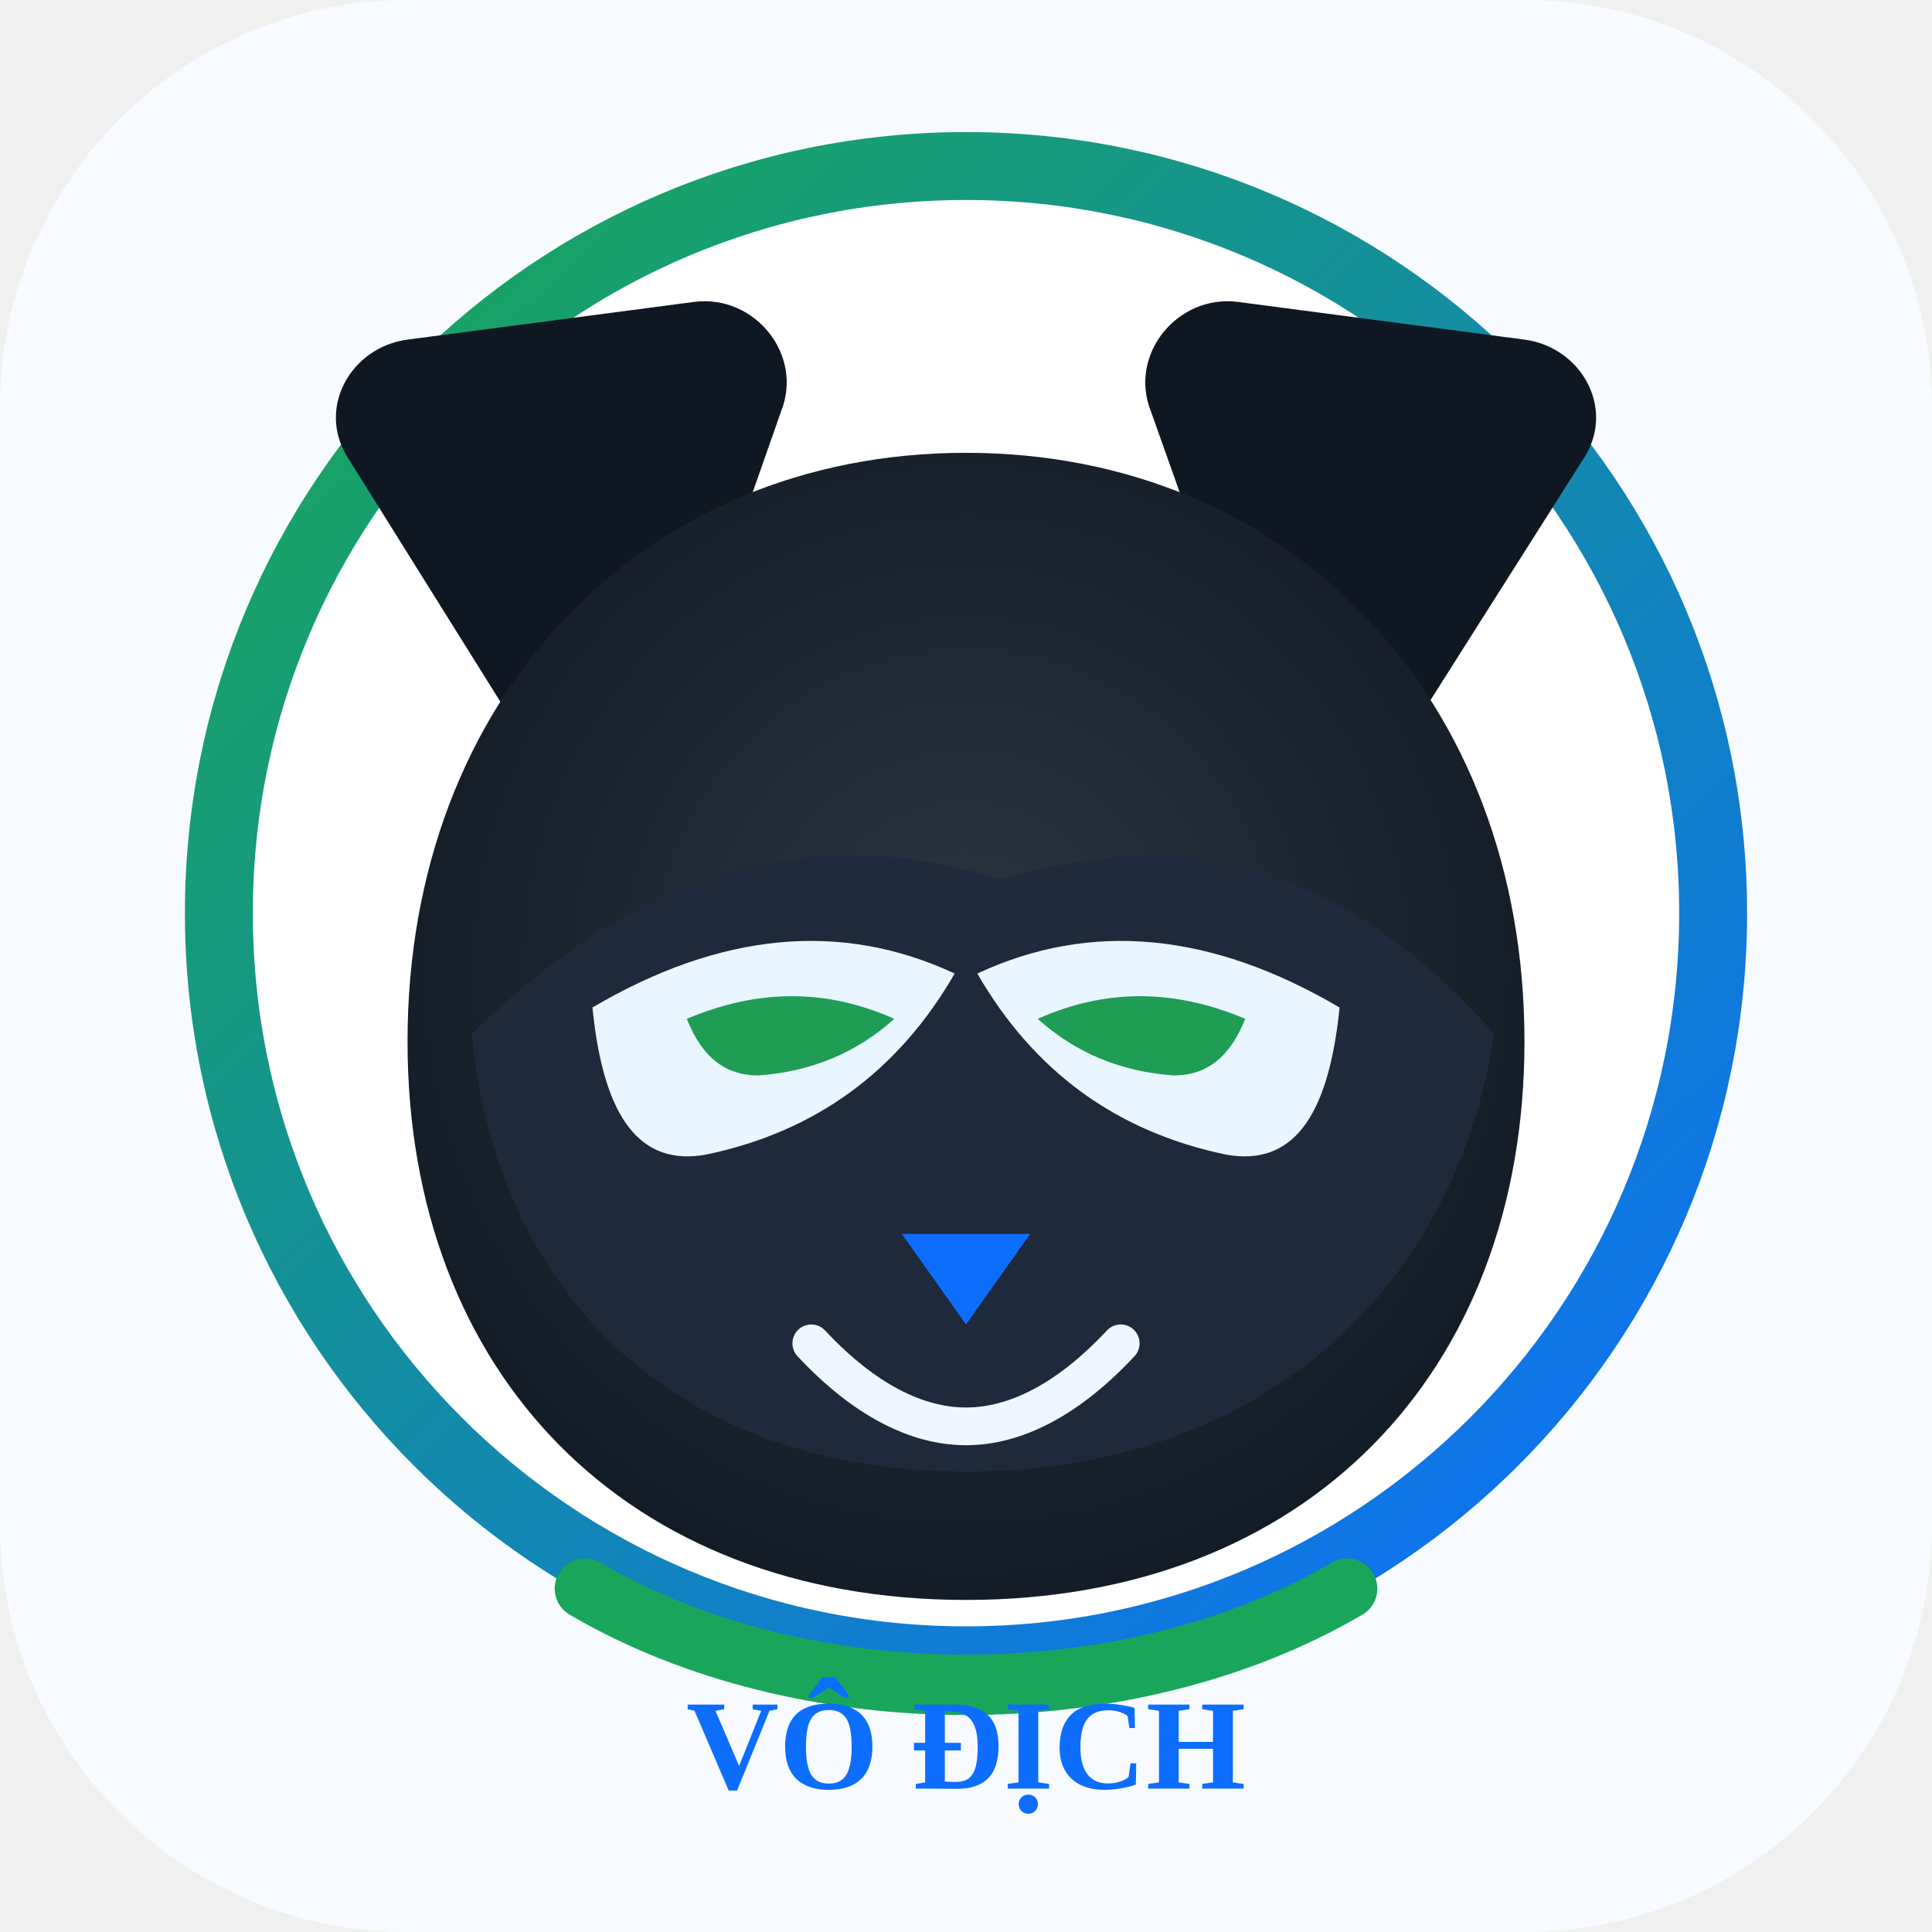
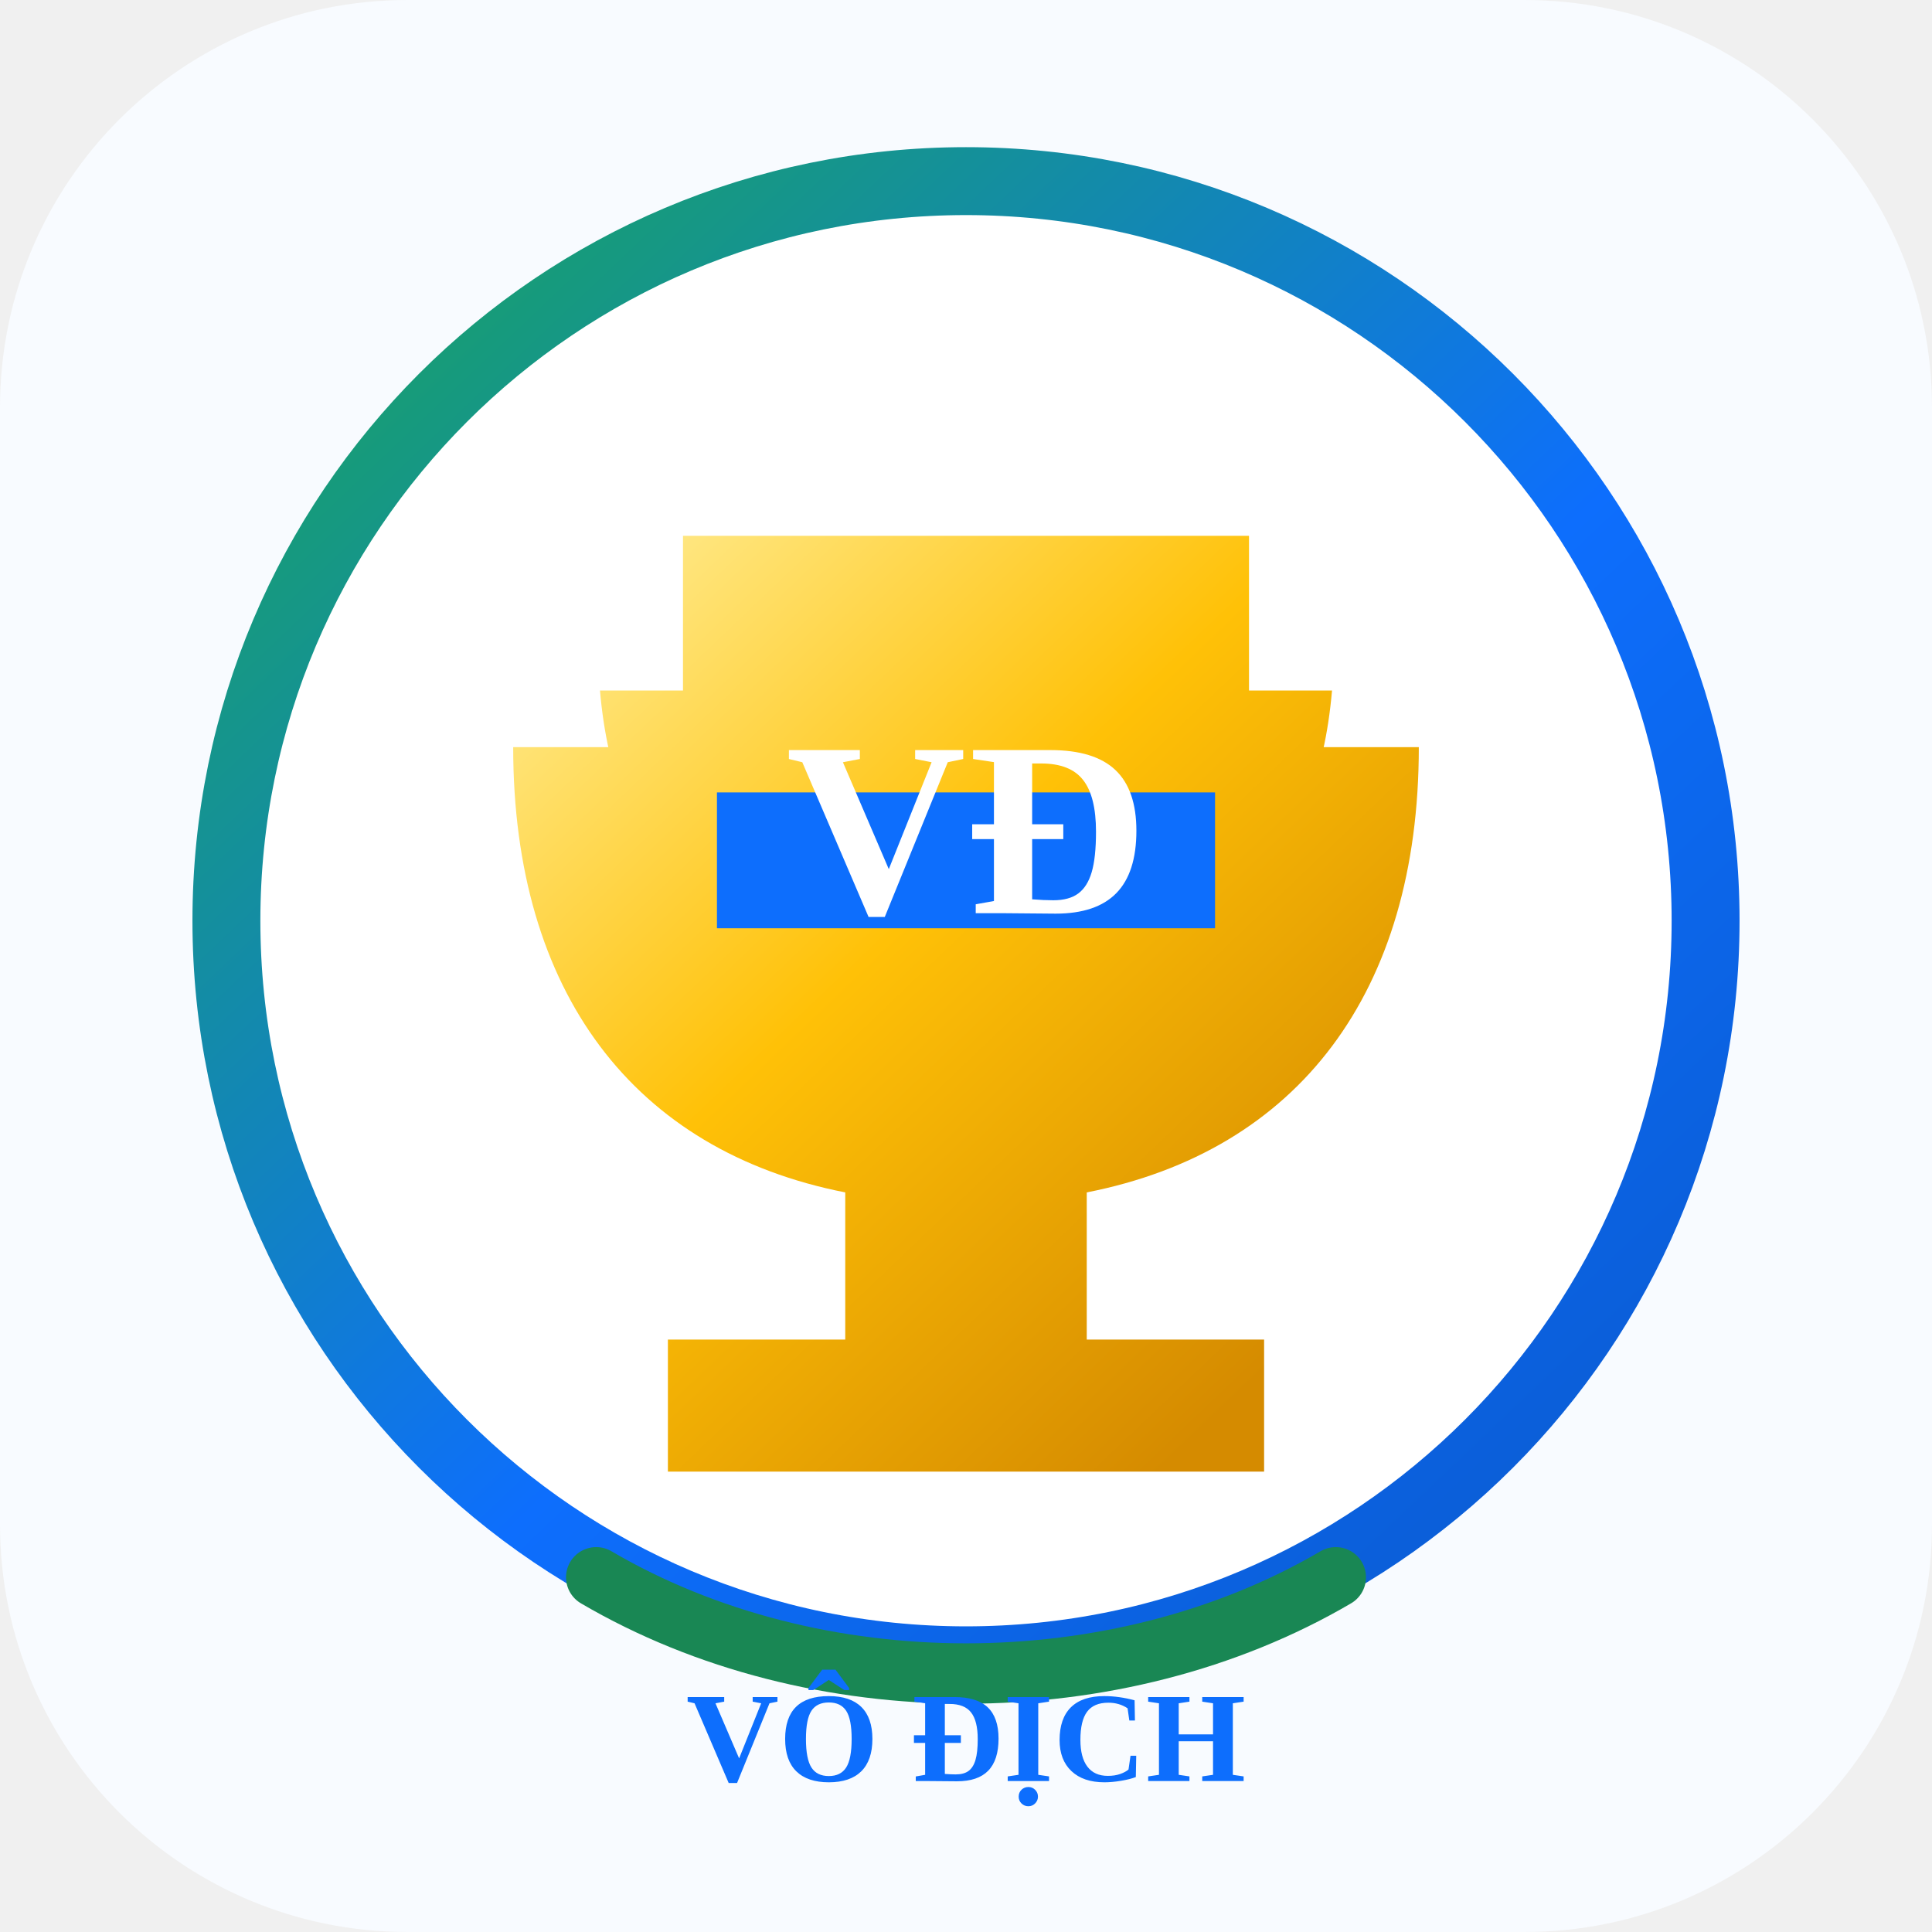
- <svg xmlns="http://www.w3.org/2000/svg" viewBox="0 0 512 512" role="img" aria-label="Logo con báo Vô Địch">
+ <svg xmlns="http://www.w3.org/2000/svg" viewBox="0 0 512 512" role="img" aria-label="Logo Vô Địch">
  <defs>
-     <linearGradient id="ring" x1="80" x2="432" y1="70" y2="438" gradientUnits="userSpaceOnUse">
+     <linearGradient id="bg" x1="70" x2="440" y1="60" y2="450" gradientUnits="userSpaceOnUse">
      <stop offset="0" stop-color="#19a65a" />
-       <stop offset="1" stop-color="#0d6efd" />
+       <stop offset=".55" stop-color="#0d6efd" />
+       <stop offset="1" stop-color="#0a58ca" />
    </linearGradient>
-     <radialGradient id="face" cx="50%" cy="45%" r="65%">
-       <stop offset="0" stop-color="#2c3442" />
-       <stop offset="1" stop-color="#0f1722" />
-     </radialGradient>
+     <linearGradient id="gold" x1="150" x2="360" y1="120" y2="340" gradientUnits="userSpaceOnUse">
+       <stop offset="0" stop-color="#fff2a6" />
+       <stop offset=".5" stop-color="#ffc107" />
+       <stop offset="1" stop-color="#d58b00" />
+     </linearGradient>
  </defs>
-   <rect width="512" height="512" rx="108" fill="#f7fbff" />
-   <circle cx="256" cy="242" r="198" fill="#fff" stroke="url(#ring)" stroke-width="18" />
-   <path fill="#0f1722" d="M137 193 92 121c-8-13 1-29 16-31l76-10c16-2 29 14 23 29l-27 77c-15 1-29 3-43 7Zm238-1 45-71c8-13-1-29-16-31l-76-10c-16-2-29 14-23 29l27 76c15 1 29 3 43 7Z" />
-   <path fill="url(#face)" d="M108 276c0-91 62-156 148-156s148 65 148 156c0 88-58 148-148 148s-148-60-148-148Z" />
-   <path fill="#1e293b" d="M125 274c35-34 70-50 111-47 10 1 19 3 29 6 10-3 21-5 32-6 38-2 70 14 99 47-11 71-65 116-140 116-75 0-124-45-131-116Z" />
-   <path fill="#e9f5ff" d="M157 267c34-20 66-23 96-9-15 26-37 42-66 48-17 3-27-9-30-39Z" />
-   <path fill="#e9f5ff" d="M355 267c-34-20-66-23-96-9 15 26 37 42 66 48 17 3 27-9 30-39Z" />
-   <path fill="#1f9d55" d="M182 270c19-8 37-8 55 0-10 9-22 14-36 15-9 0-15-5-19-15Zm148 0c-19-8-37-8-55 0 10 9 22 14 36 15 9 0 15-5 19-15Z" />
-   <path fill="#0d6efd" d="M239 327h34l-17 24Z" />
-   <path fill="none" stroke="#eff6ff" stroke-linecap="round" stroke-width="10" d="M215 356c14 15 28 22 41 22s27-7 41-22" />
-   <path fill="none" stroke="#19a65a" stroke-linecap="round" stroke-width="16" d="M155 421c58 34 144 34 202 0" />
-   <text x="256" y="474" text-anchor="middle" font-family="Times New Roman, Times, serif" font-size="34" font-weight="800" fill="#0d6efd">VÔ ĐỊCH</text>
+   <rect width="512" height="512" rx="108" fill="#f8fbff" />
+   <circle cx="256" cy="244" r="196" fill="#fff" stroke="url(#bg)" stroke-width="18" />
+   <path fill="url(#gold)" d="M181 142h150v56h45c0 65-32 107-88 118v39h47v35H177v-35h47v-39c-56-11-88-53-88-118h45v-56Zm0 92c-13-11-20-28-22-51h22v51Zm150 0v-51h22c-2 23-9 40-22 51Z" />
+   <path fill="#0d6efd" d="M190 210h132v36H190z" />
+   <text x="256" y="242" text-anchor="middle" font-family="Times New Roman, Times, serif" font-size="66" font-weight="800" fill="#fff">VĐ</text>
+   <path fill="none" stroke="#198754" stroke-width="16" stroke-linecap="round" d="M158 418c58 34 138 34 196 0" />
+   <text x="256" y="472" text-anchor="middle" font-family="Times New Roman, Times, serif" font-size="34" font-weight="800" fill="#0d6efd">VÔ ĐỊCH</text>
</svg>
